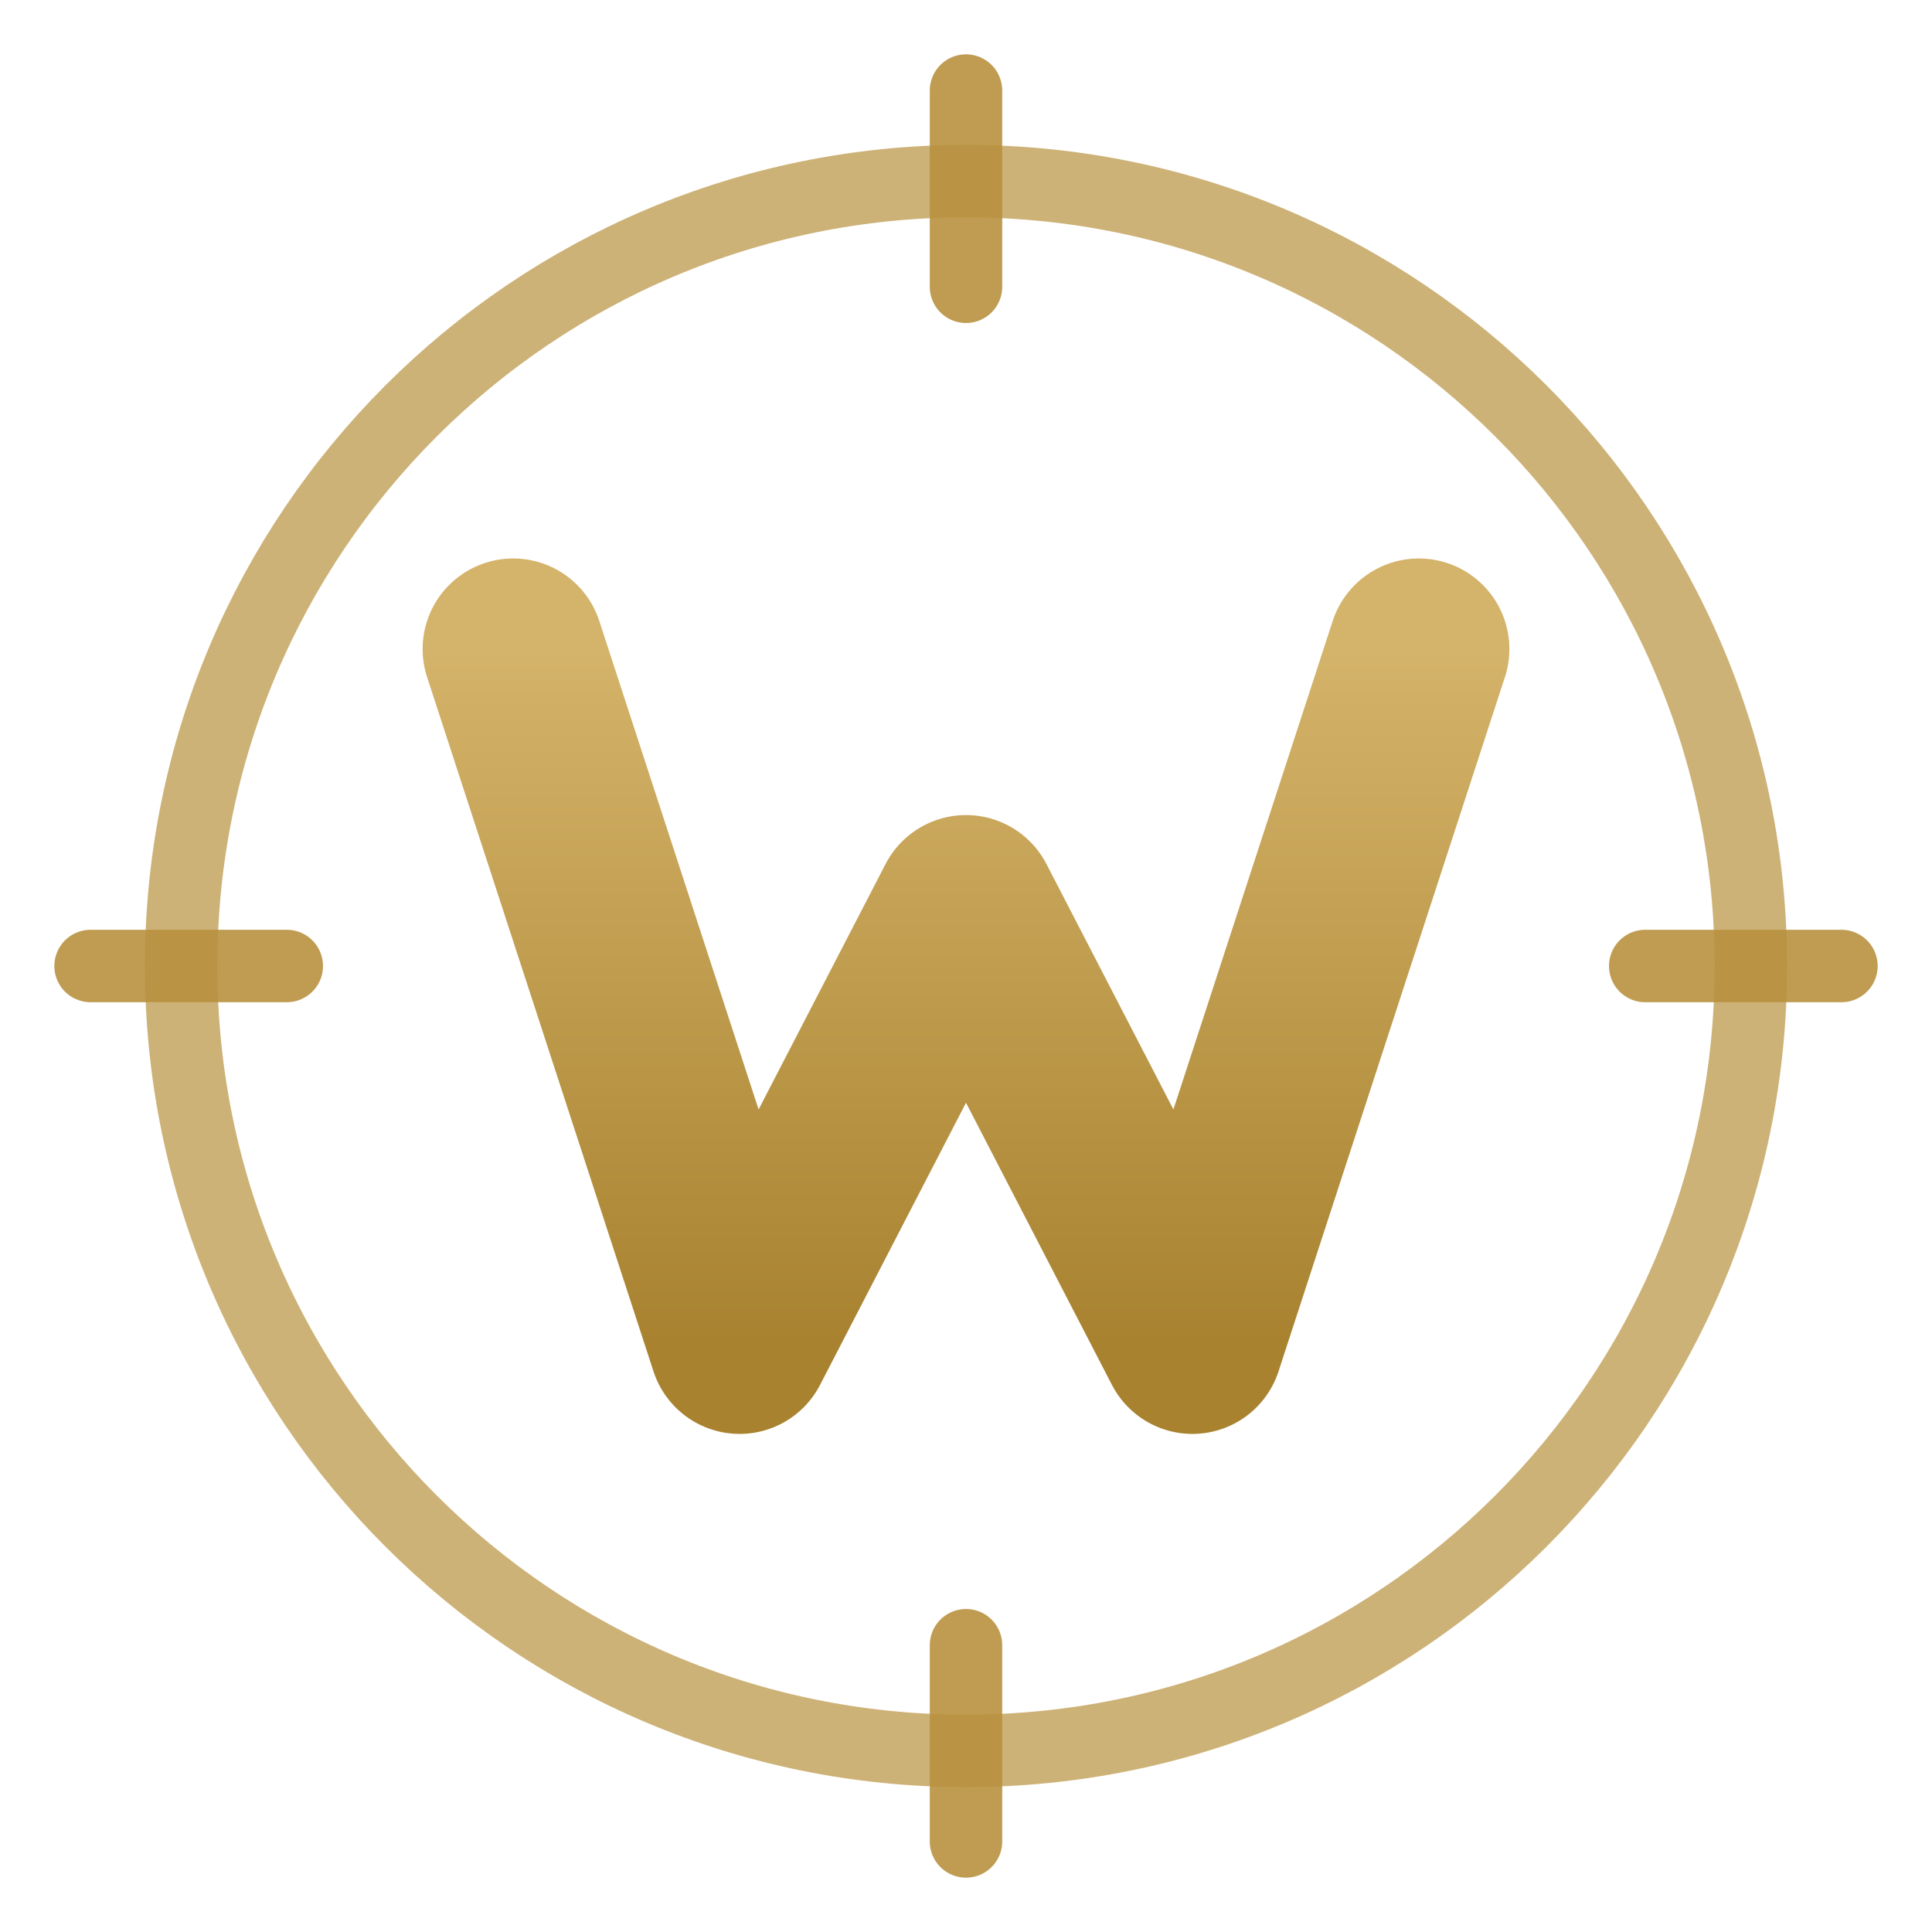
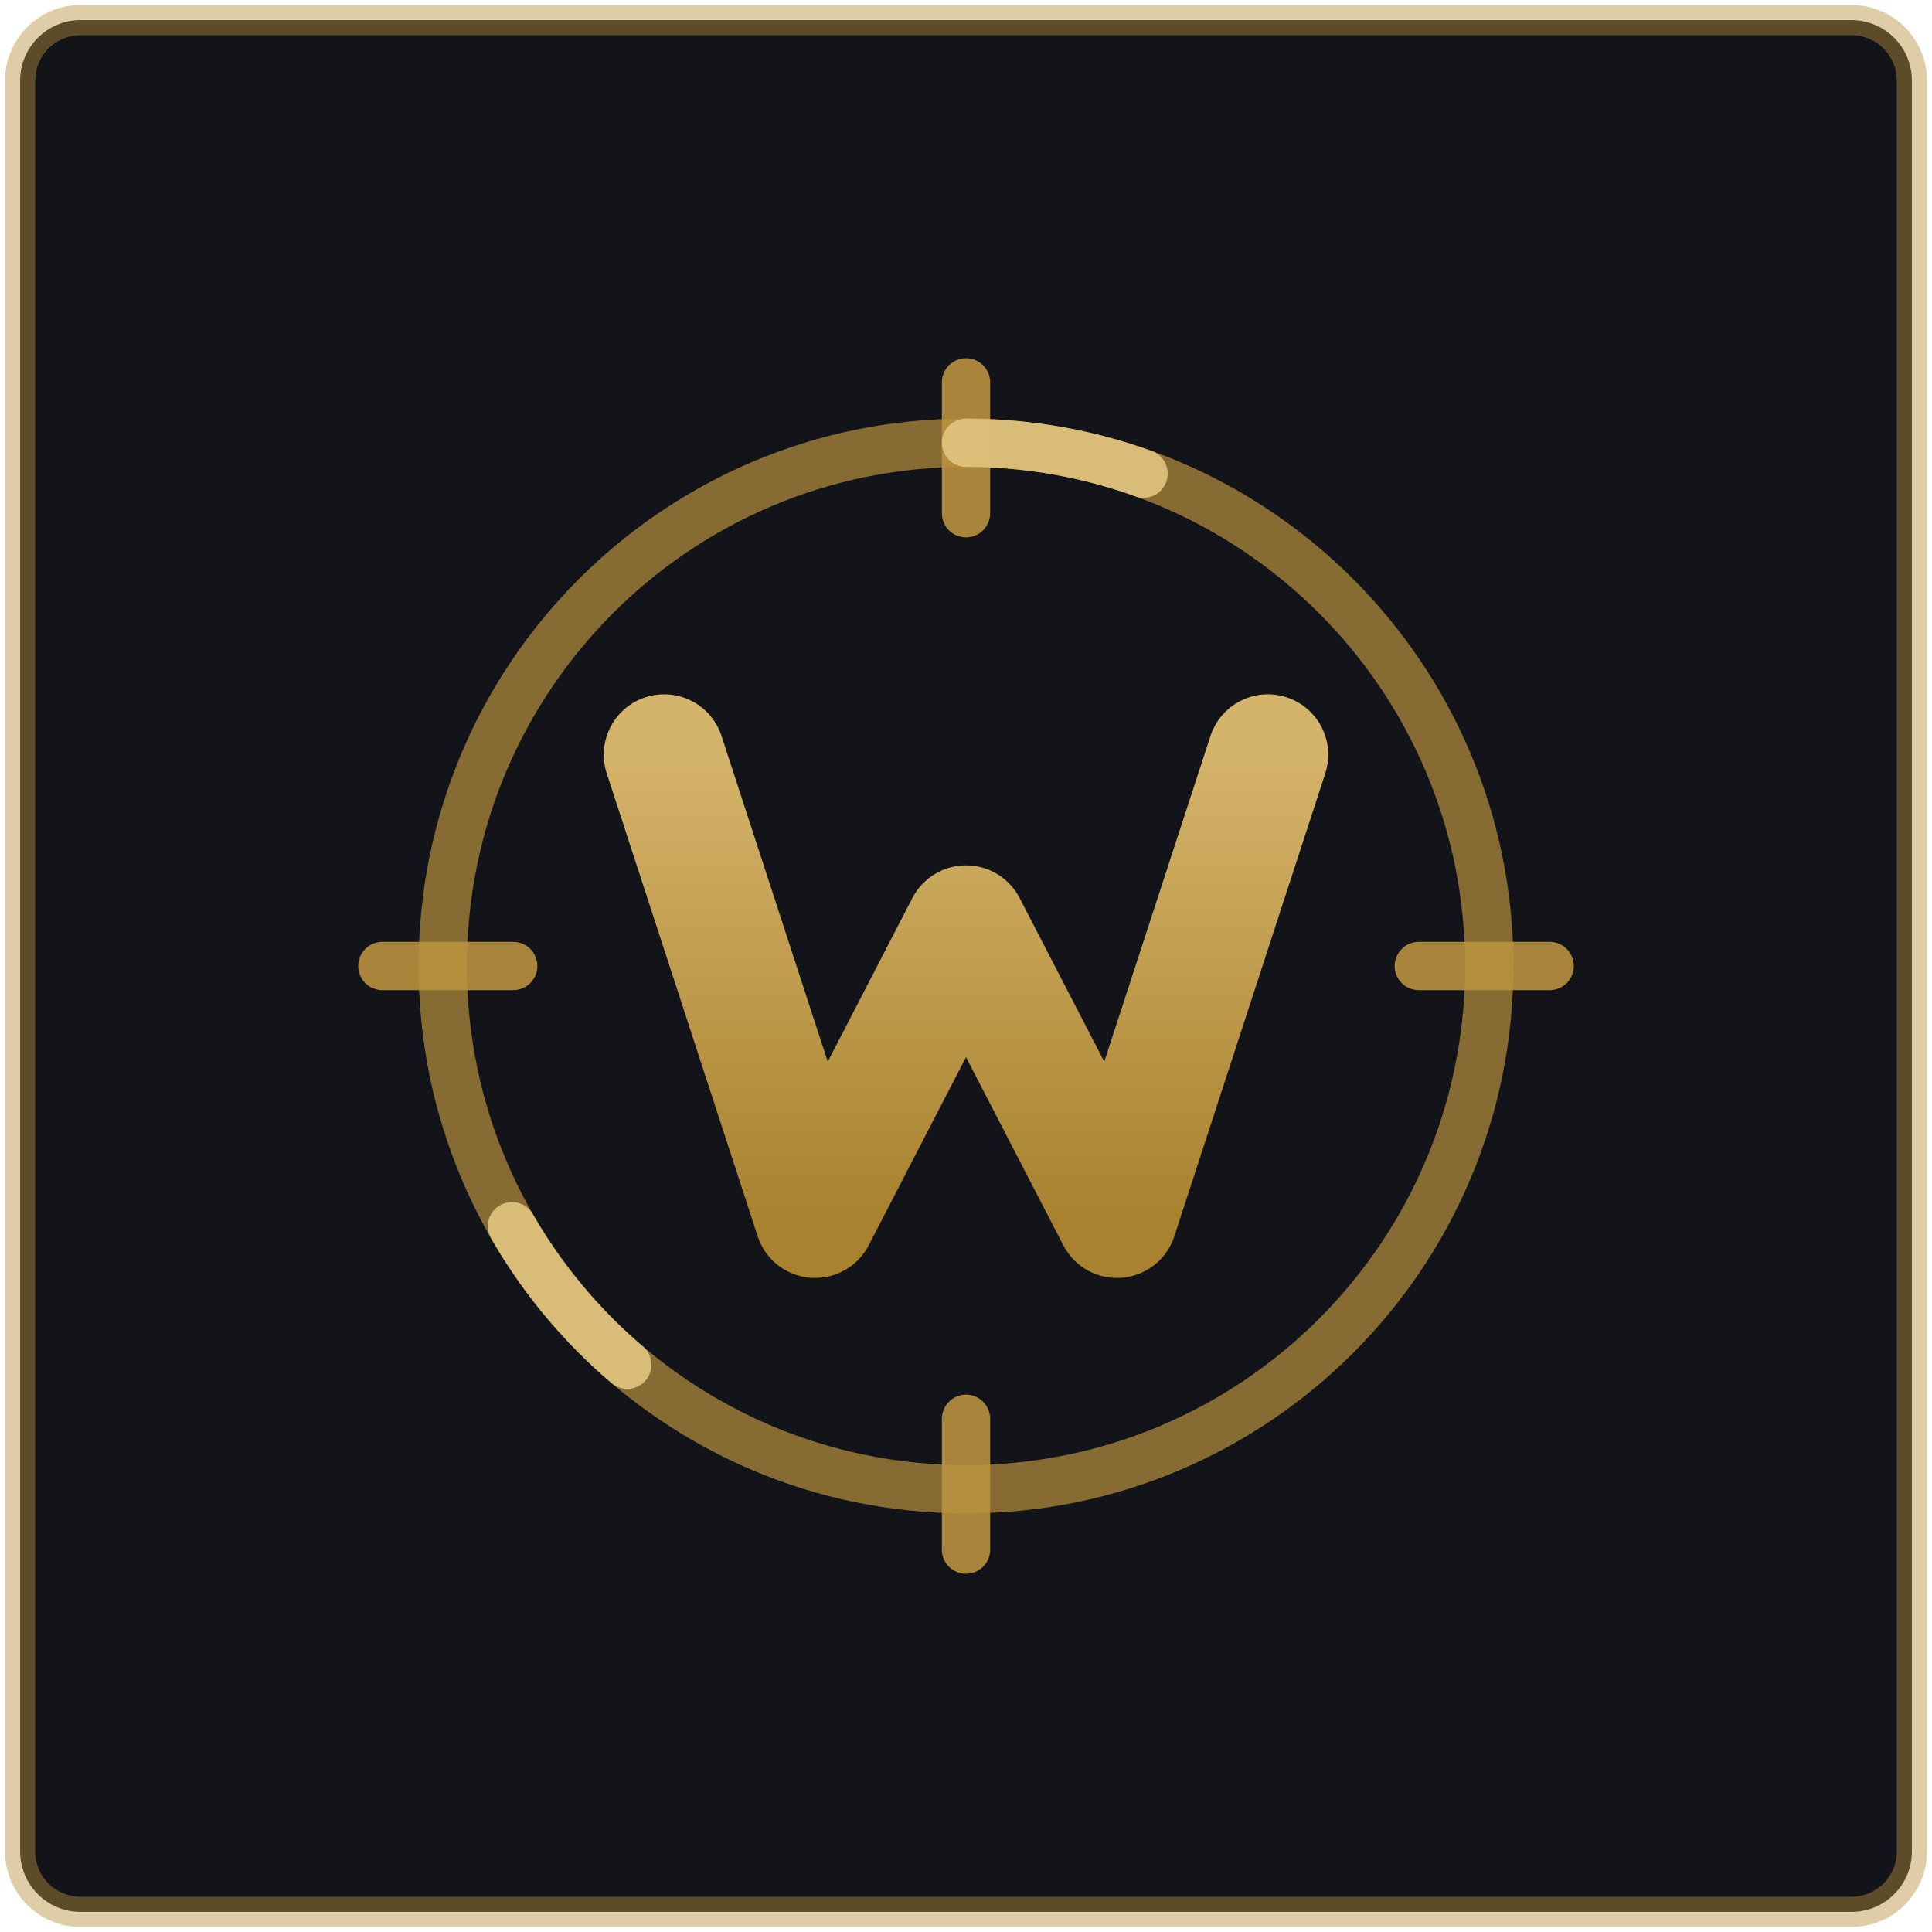
- <svg xmlns="http://www.w3.org/2000/svg" viewBox="0 0 64 64" role="img" aria-label="WoRTool">
+ <svg xmlns="http://www.w3.org/2000/svg" viewBox="0 0 96 96" width="96" height="96" role="img" aria-label="WoRTool">
  <defs>
    <linearGradient id="brass" x1="0" y1="0" x2="0" y2="1">
      <stop offset="0" stop-color="#d4b36a" />
      <stop offset="1" stop-color="#a8822f" />
    </linearGradient>
+     <linearGradient id="glint" gradientUnits="userSpaceOnUse" x1="-90" y1="0" x2="-14" y2="0">
+       <stop offset="0" stop-color="#fff3cf" stop-opacity="0" />
+       <stop offset="0.5" stop-color="#fff3cf" stop-opacity="0.85" />
+       <stop offset="1" stop-color="#fff3cf" stop-opacity="0" />
+       <animate attributeName="x1" values="-90;96;96" keyTimes="0;0.35;1" dur="6s" repeatCount="indefinite" />
+       <animate attributeName="x2" values="-14;172;172" keyTimes="0;0.35;1" dur="6s" repeatCount="indefinite" />
+     </linearGradient>
  </defs>
-   <style>
-         .plot
-         {
-             stroke-dasharray: 100;
-             animation: plot 1.4s cubic-bezier(0.22, 1, 0.36, 1) both;
-         }
-         .ring
-         {
-             animation: settle 0.9s cubic-bezier(0.22, 1, 0.36, 1) both;
-         }
-         @keyframes plot
-         {
-             from { stroke-dashoffset: 100; }
-             to { stroke-dashoffset: 0; }
-         }
-         @keyframes settle
-         {
-             from { opacity: 0; }
-             to { opacity: 1; }
-         }
-         @media (prefers-reduced-motion: reduce)
-         {
-             .plot, .ring { animation: none; }
-         }
-     </style>
-   <g class="ring" fill="none" stroke="#b8923e" stroke-width="2.4">
-     <circle cx="32" cy="32" r="26" stroke-opacity="0.7" />
-     <path d="M32 3 V9.5 M32 54.5 V61 M3 32 H9.5 M54.5 32 H61" stroke-opacity="0.9" stroke-linecap="round" />
+   <rect x="1" y="1" width="94" height="94" rx="3" fill="#12141a" stroke="#b8923e" stroke-opacity="0.45" stroke-width="1.5" />
+   <g transform="translate(16 16)">
+     <g fill="none" stroke="#b8923e" stroke-width="2.4">
+       <circle cx="32" cy="32" r="26" stroke-opacity="0.7" />
+       <path d="M32 3 V9.5 M32 54.5 V61 M3 32 H9.5 M54.5 32 H61" stroke-opacity="0.9" stroke-linecap="round" />
+     </g>
+     <circle cx="32" cy="32" r="26" fill="none" stroke="#e2c480" stroke-width="2.4" stroke-linecap="round" pathLength="100" stroke-dasharray="9 91" stroke-dashoffset="0" opacity="0.9" transform="rotate(-90 32 32)">
+       <animate attributeName="stroke-dashoffset" values="0;-100" dur="9s" repeatCount="indefinite" />
+     </circle>
+     <path d="M17 21.5 L24.5 44.5 L32 30 L39.5 44.5 L47 21.5" fill="none" stroke="url(#brass)" stroke-width="6" stroke-linecap="round" stroke-linejoin="round" />
+     <path d="M17 21.5 L24.5 44.5 L32 30 L39.5 44.5 L47 21.5" fill="none" stroke="url(#glint)" stroke-width="6" stroke-linecap="round" stroke-linejoin="round" />
  </g>
-   <path class="plot" d="M17 21.5 L24.5 44.5 L32 30 L39.5 44.5 L47 21.5" fill="none" stroke="url(#brass)" stroke-width="6" stroke-linecap="round" stroke-linejoin="round" pathLength="100" />
</svg>
